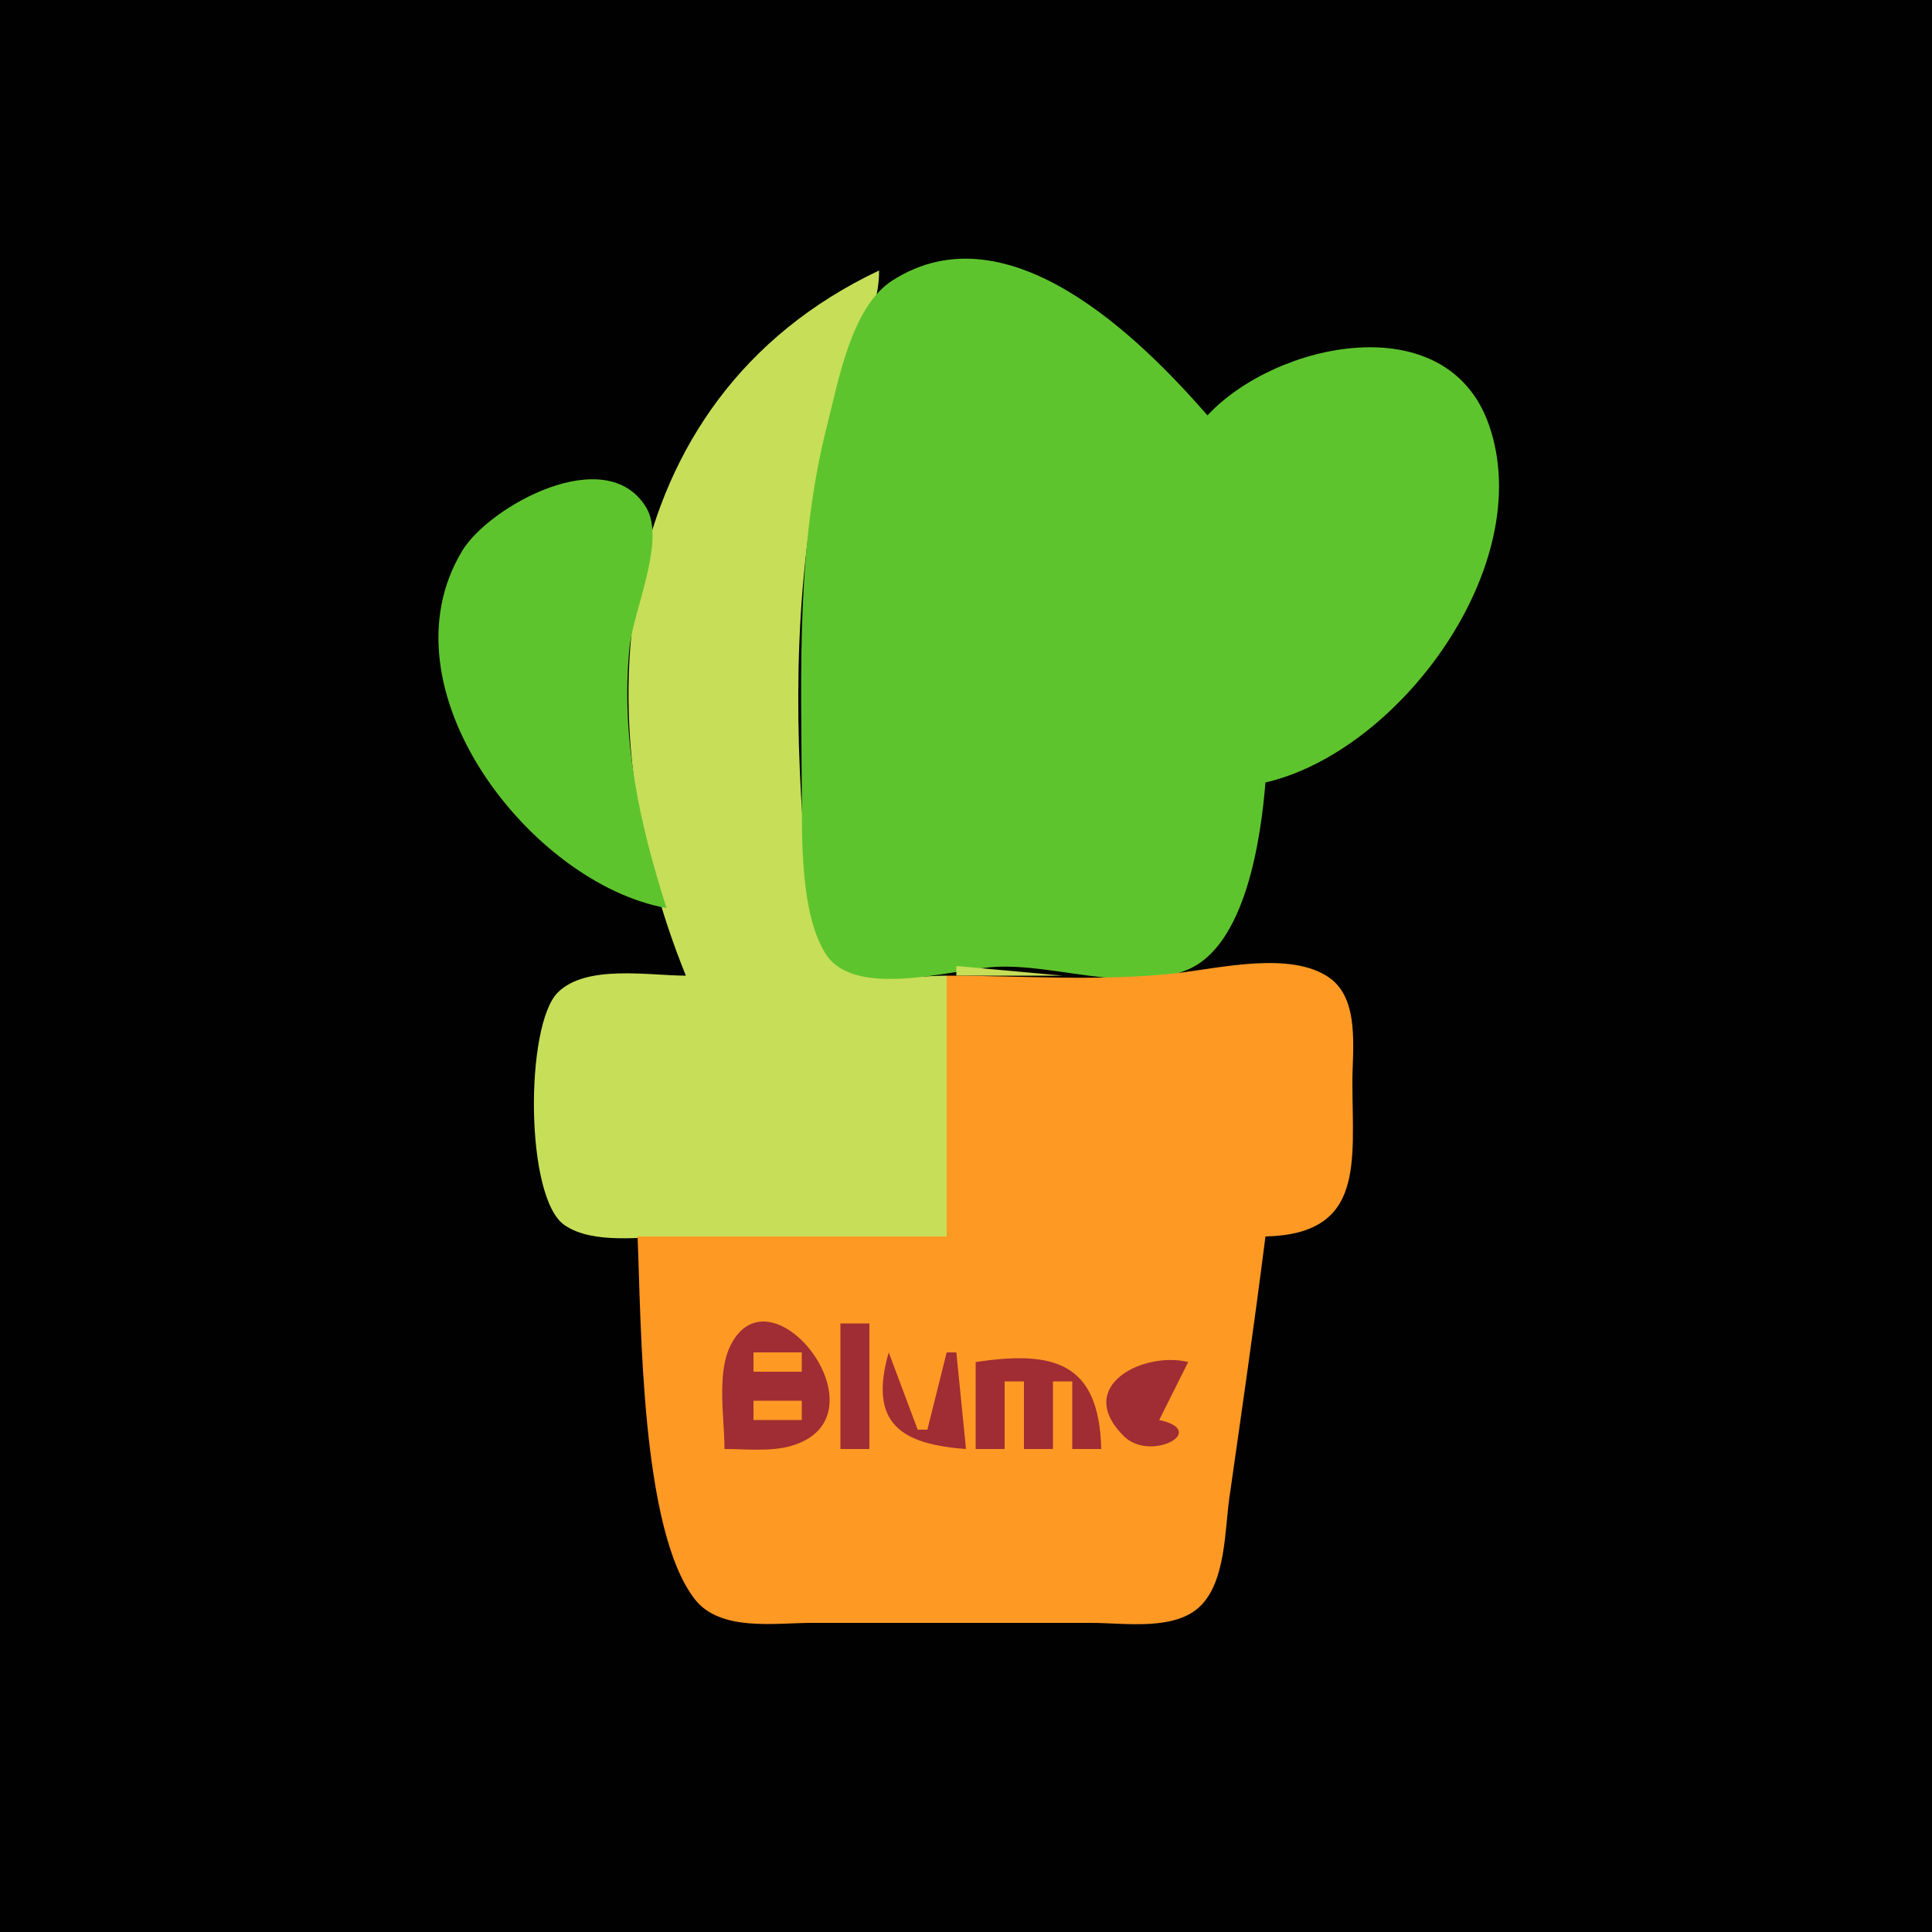
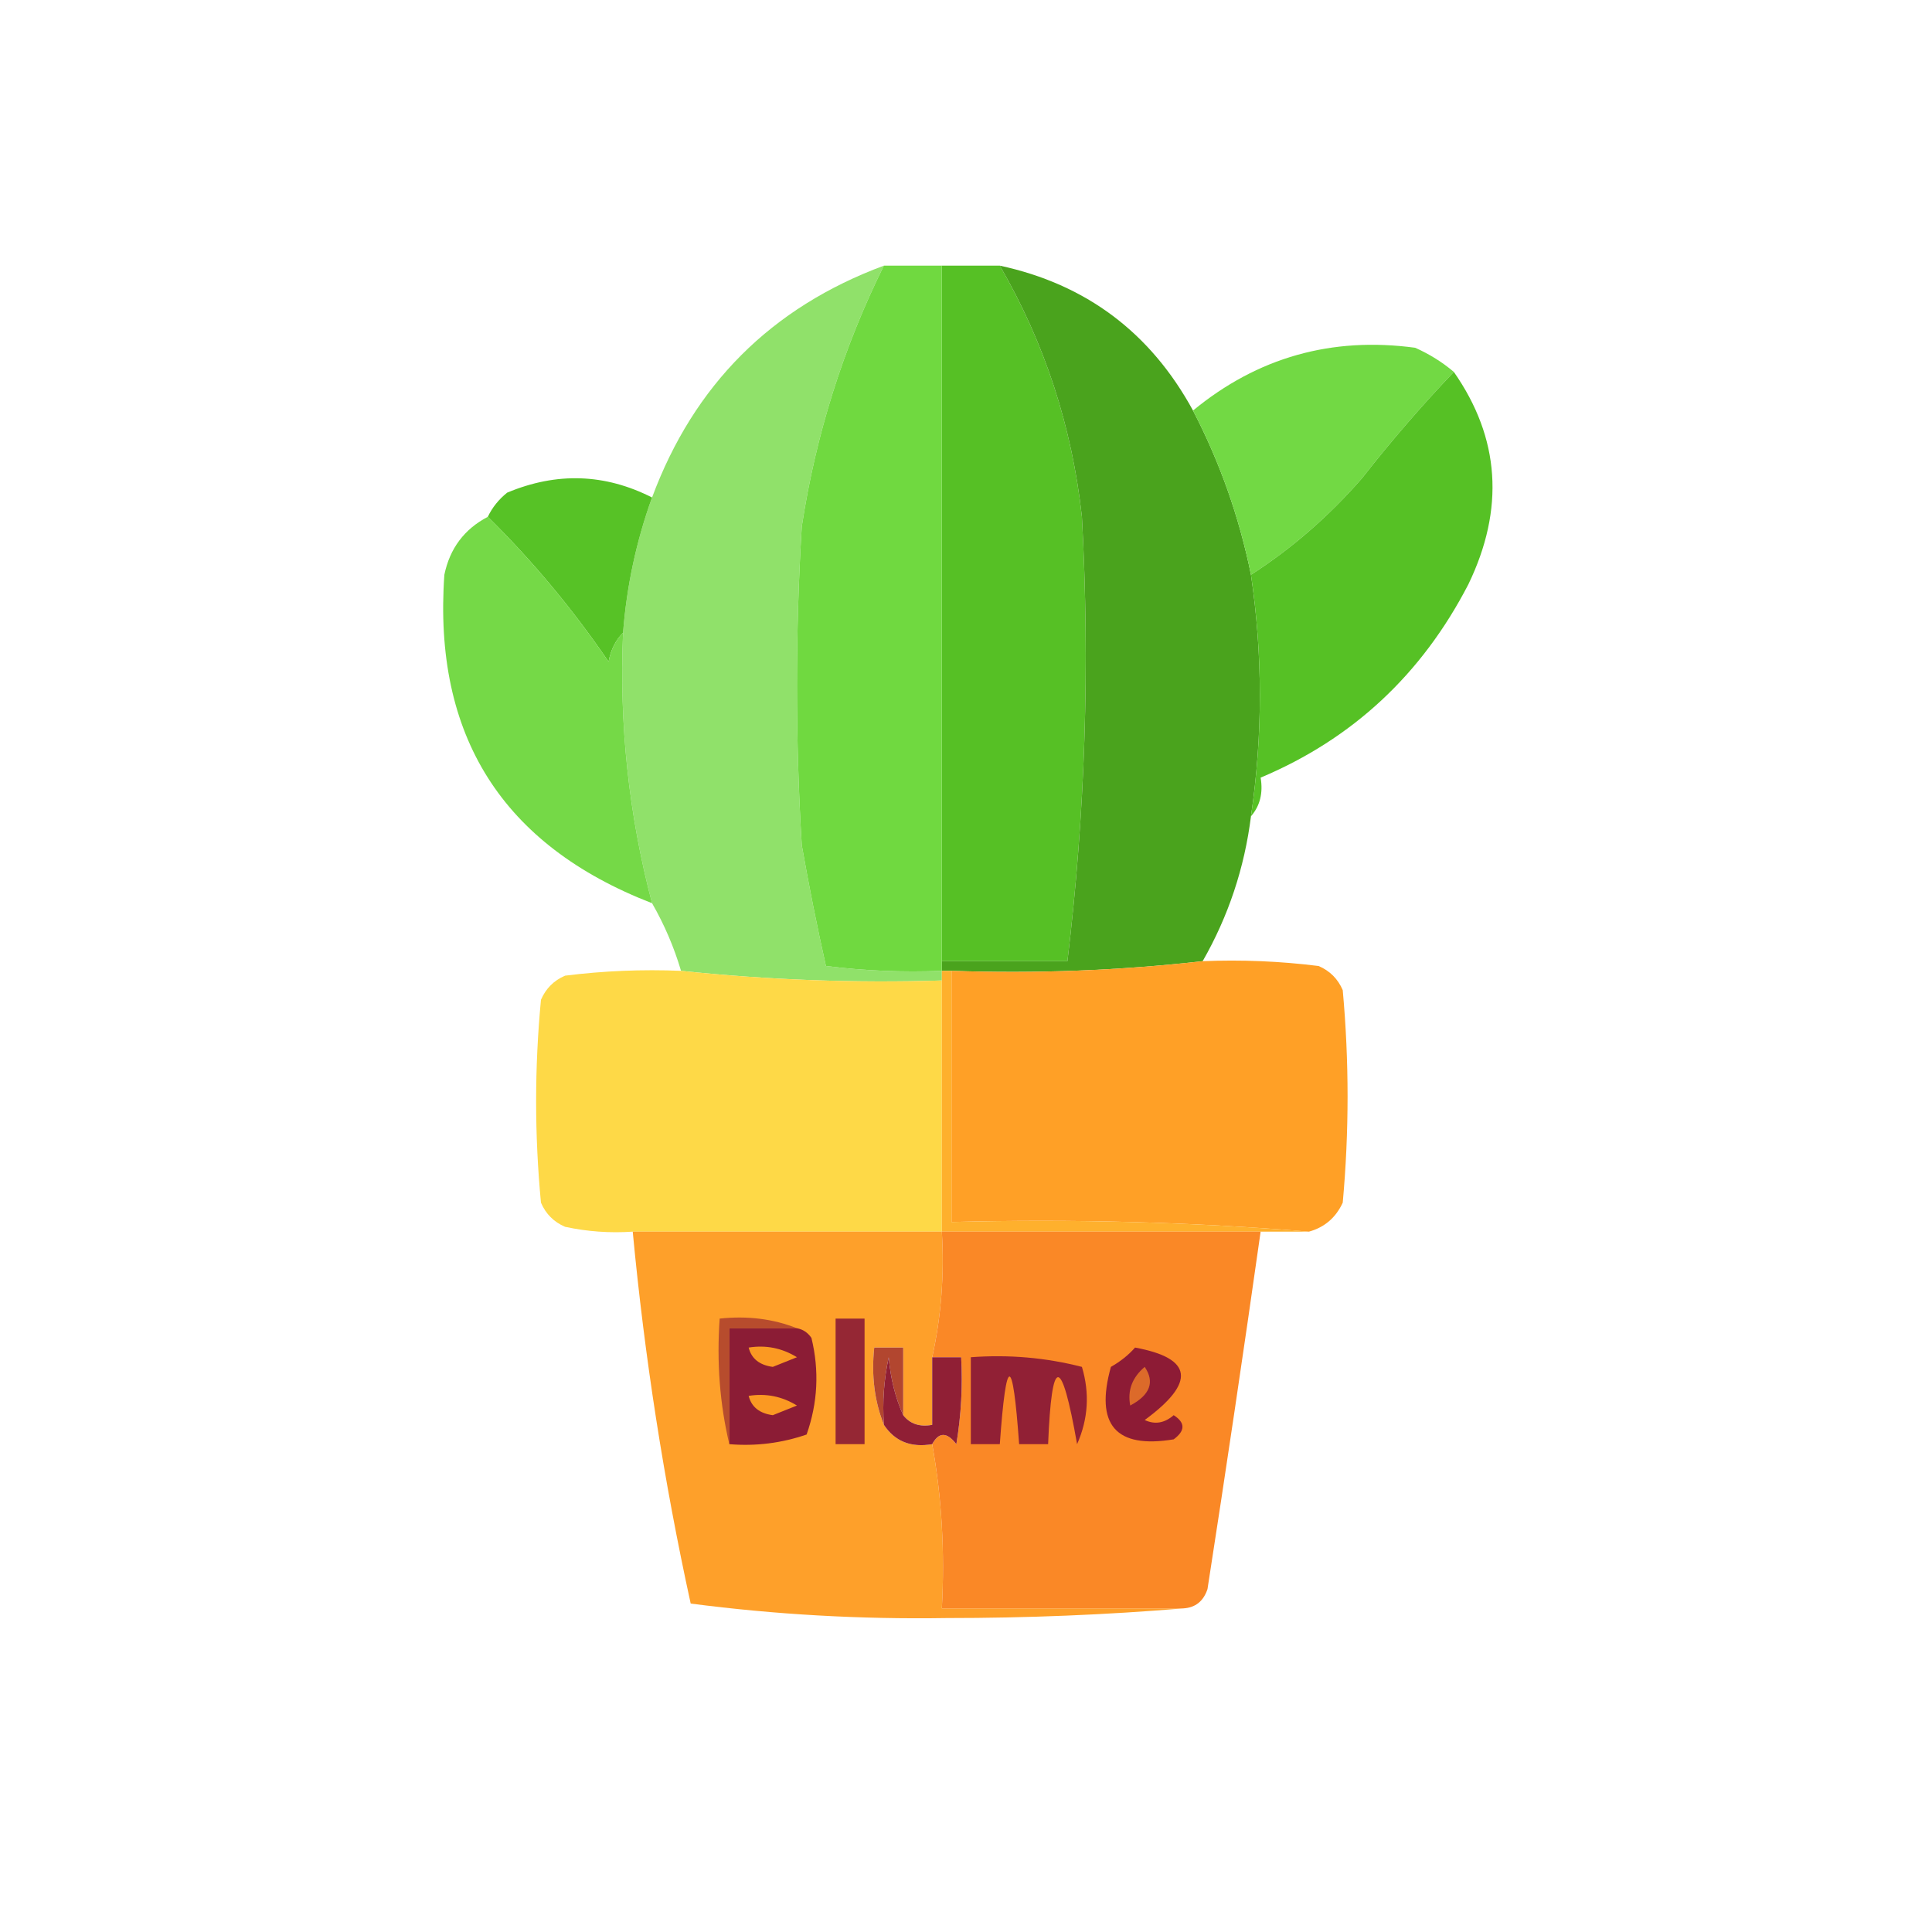
- <svg xmlns="http://www.w3.org/2000/svg" width="200" height="200">
-   <path style="fill:#010101; stroke:none;" d="M0 0L0 200L200 200L200 0L0 0z" />
-   <path style="fill:#c7de58; stroke:none;" d="M91 28C62.577 41.471 60.221 74.401 71 101C67.22 101 60.68 99.804 57.742 102.742C54.344 106.141 54.334 123.999 58.434 126.821C61.423 128.879 66.571 128 70 128L98 128L98 101C94.582 101 89.284 101.94 86.564 99.397C83.412 96.449 83.366 89.035 83.09 85C82.139 71.127 82.467 56.446 86.152 43C87.47 38.191 91.053 32.893 91 28z" />
-   <path style="fill:#5ec42e; stroke:none;" d="M131 81C144.84 77.824 159.188 58.531 154.146 44.015C149.803 31.512 131.997 35.449 125 43C118.183 35.196 104.424 21.339 92.39 29.028C88.125 31.753 86.791 39.462 85.63 44C82.433 56.496 82.939 69.207 83.001 82C83.024 86.778 82.84 94.495 85.434 98.682C88.415 103.494 98.495 100.348 103 100.093C109.253 99.74 116.849 102.872 122.895 100.397C128.978 97.906 130.533 86.714 131 81M69 94C66.18 85.181 64.239 76.321 65.171 67C65.547 63.232 68.969 55.937 66.882 52.514C62.726 45.698 50.63 52.432 47.858 57.005C39.198 71.287 54.986 91.501 69 94z" />
-   <path style="fill:#c7de58; stroke:none;" d="M99 100L99 101L110 101L99 100z" />
-   <path style="fill:#fe9924; stroke:none;" d="M98 101L98 128L66 128C66.388 137.028 66.316 158.382 71.938 165.566C74.571 168.93 80.252 168 84 168L113 168C116.379 168 121.601 168.868 124.262 166.258C126.894 163.675 126.784 158.403 127.271 155C128.555 146.016 129.861 137.003 131 128C141.328 127.75 140.003 120.345 140 112C139.999 108.624 140.797 103.403 137.566 101.179C133.625 98.466 126.375 100.198 122 100.715C114.137 101.642 105.912 101 98 101z" />
-   <path style="fill:#9f2d33; stroke:none;" d="M75 150C77.198 149.998 79.752 150.297 81.889 149.682C92.175 146.72 79.841 130.712 75.603 139.318C74.176 142.217 75 146.845 75 150M87 137L87 150L90 150L90 137L87 137z" />
-   <path style="fill:#fe9924; stroke:none;" d="M78 140L78 142L83 142L83 140L78 140z" />
-   <path style="fill:#9f2d33; stroke:none;" d="M92 140C89.895 147.345 93.259 149.504 100 150L99 140L98 140L96 148L95 148L92 140M101 141L101 150L104 150L104 143L106 143L106 150L109 150L109 143L111 143L111 150L114 150C113.783 141.025 109.113 139.776 101 141M120 147L123 141C118.44 139.85 111.103 143.454 116.333 148.667C119.075 151.399 125.226 148.122 120 147z" />
-   <path style="fill:#fe9924; stroke:none;" d="M118 143L117 146L118 143M78 145L78 147L83 147L83 145L78 145z" />
+ <svg xmlns="http://www.w3.org/2000/svg" version="1.1" width="200px" height="200px" style="shape-rendering:geometricPrecision; text-rendering:geometricPrecision; image-rendering:optimizeQuality; fill-rule:evenodd; clip-rule:evenodd">
+   <g>
+     <path style="opacity:0.998" fill="#56c025" d="M 97.5,27.5 C 99.5,27.5 101.5,27.5 103.5,27.5C 108.142,35.503 110.975,44.169 112,53.5C 112.842,68.888 112.342,84.222 110.5,99.5C 106.167,99.5 101.833,99.5 97.5,99.5C 97.5,75.5 97.5,51.5 97.5,27.5 Z" />
+   </g>
+   <g>
+     <path style="opacity:0.996" fill="#49a31c" d="M 103.5,27.5 C 112.43,29.424 119.097,34.424 123.5,42.5C 126.292,47.876 128.292,53.543 129.5,59.5C 130.725,67.809 130.725,76.142 129.5,84.5C 128.829,89.845 127.163,94.845 124.5,99.5C 115.918,100.47 107.251,100.803 98.5,100.5C 98.167,100.5 97.833,100.5 97.5,100.5C 97.5,100.167 97.5,99.833 97.5,99.5C 101.833,99.5 106.167,99.5 110.5,99.5C 112.342,84.222 112.842,68.888 112,53.5C 110.975,44.169 108.142,35.503 103.5,27.5 Z" />
+   </g>
+   <g>
+     <path style="opacity:0.99" fill="#8fe169" d="M 91.5,27.5 C 87.286,36.008 84.453,45.008 83,54.5C 82.333,65.5 82.333,76.5 83,87.5C 83.744,91.727 84.578,95.894 85.5,100C 89.486,100.499 93.486,100.666 97.5,100.5C 97.5,100.833 97.5,101.167 97.5,101.5C 88.447,101.778 79.447,101.444 70.5,100.5C 69.773,98.046 68.773,95.713 67.5,93.5C 65.088,84.34 64.088,75.007 64.5,65.5C 64.869,60.691 65.869,56.024 67.5,51.5C 71.837,39.83 79.837,31.83 91.5,27.5 Z" />
+   </g>
+   <g>
+     <path style="opacity:1" fill="#70d940" d="M 91.5,27.5 C 93.5,27.5 95.5,27.5 97.5,27.5C 97.5,51.5 97.5,75.5 97.5,99.5C 97.5,99.833 97.5,100.167 97.5,100.5C 93.486,100.666 89.486,100.499 85.5,100C 84.578,95.894 83.744,91.727 83,87.5C 82.333,76.5 82.333,65.5 83,54.5C 84.453,45.008 87.286,36.008 91.5,27.5 Z" />
+   </g>
+   <g>
+     <path style="opacity:0.974" fill="#6fd83f" d="M 150.5,38.5 C 147.169,41.999 144.002,45.666 141,49.5C 137.571,53.438 133.737,56.772 129.5,59.5C 128.292,53.543 126.292,47.876 123.5,42.5C 130.18,36.998 137.846,34.831 146.5,36C 147.984,36.662 149.317,37.495 150.5,38.5 Z" />
+   </g>
+   <g>
+     <path style="opacity:1" fill="#56c125" d="M 150.5,38.5 C 155.28,45.345 155.78,52.678 152,60.5C 147.172,69.833 140.006,76.499 130.5,80.5C 130.768,82.099 130.434,83.432 129.5,84.5C 130.725,76.142 130.725,67.809 129.5,59.5C 133.737,56.772 137.571,53.438 141,49.5C 144.002,45.666 147.169,41.999 150.5,38.5 Z" />
+   </g>
+   <g>
+     <path style="opacity:1" fill="#57c226" d="M 67.5,51.5 C 65.869,56.024 64.869,60.691 64.5,65.5C 63.732,66.263 63.232,67.263 63,68.5C 59.291,63.06 55.125,58.06 50.5,53.5C 50.953,52.542 51.62,51.708 52.5,51C 57.622,48.855 62.622,49.022 67.5,51.5 Z" />
+   </g>
+   <g>
+     <path style="opacity:0.961" fill="#70d840" d="M 50.5,53.5 C 55.125,58.06 59.291,63.06 63,68.5C 63.232,67.263 63.732,66.263 64.5,65.5C 64.088,75.007 65.088,84.34 67.5,93.5C 51.995,87.5 44.829,76.166 46,59.5C 46.566,56.771 48.066,54.771 50.5,53.5 Z" />
+   </g>
+   <g>
+     <path style="opacity:0.974" fill="#ff9e21" d="M 124.5,99.5 C 128.514,99.335 132.514,99.501 136.5,100C 137.667,100.5 138.5,101.333 139,102.5C 139.667,109.833 139.667,117.167 139,124.5C 138.28,126.056 137.113,127.056 135.5,127.5C 123.345,126.505 111.011,126.171 98.5,126.5C 98.5,117.833 98.5,109.167 98.5,100.5C 107.251,100.803 115.918,100.47 124.5,99.5 Z" />
+   </g>
+   <g>
+     <path style="opacity:0.978" fill="#fed843" d="M 70.5,100.5 C 79.447,101.444 88.447,101.778 97.5,101.5C 97.5,110.167 97.5,118.833 97.5,127.5C 86.833,127.5 76.167,127.5 65.5,127.5C 63.143,127.663 60.81,127.497 58.5,127C 57.333,126.5 56.5,125.667 56,124.5C 55.333,117.5 55.333,110.5 56,103.5C 56.5,102.333 57.333,101.5 58.5,101C 62.486,100.501 66.486,100.334 70.5,100.5 Z" />
+   </g>
+   <g>
+     <path style="opacity:0.999" fill="#feb02d" d="M 97.5,100.5 C 97.833,100.5 98.167,100.5 98.5,100.5C 98.5,109.167 98.5,117.833 98.5,126.5C 111.011,126.171 123.345,126.505 135.5,127.5C 133.833,127.5 132.167,127.5 130.5,127.5C 119.5,127.5 108.5,127.5 97.5,127.5C 97.5,118.833 97.5,110.167 97.5,101.5C 97.5,101.167 97.5,100.833 97.5,100.5 Z" />
+   </g>
+   <g>
+     <path style="opacity:0.963" fill="#fe9d22" d="M 65.5,127.5 C 76.167,127.5 86.833,127.5 97.5,127.5C 97.769,131.931 97.436,136.265 96.5,140.5C 96.5,142.833 96.5,145.167 96.5,147.5C 95.209,147.737 94.209,147.404 93.5,146.5C 93.5,144.167 93.5,141.833 93.5,139.5C 92.5,139.5 91.5,139.5 90.5,139.5C 90.194,142.385 90.527,145.052 91.5,147.5C 92.635,149.213 94.302,149.88 96.5,149.5C 97.489,154.975 97.822,160.642 97.5,166.5C 105.833,166.5 114.167,166.5 122.5,166.5C 114.507,167.166 106.34,167.5 98,167.5C 89.07,167.64 80.237,167.14 71.5,166C 68.727,153.327 66.727,140.494 65.5,127.5 Z" />
+   </g>
+   <g>
+     <path style="opacity:1" fill="#fa8826" d="M 97.5,127.5 C 108.5,127.5 119.5,127.5 130.5,127.5C 128.75,139.835 126.916,152.168 125,164.5C 124.583,165.756 123.75,166.423 122.5,166.5C 114.167,166.5 105.833,166.5 97.5,166.5C 97.822,160.642 97.489,154.975 96.5,149.5C 97.189,148.226 98.023,148.226 99,149.5C 99.498,146.518 99.665,143.518 99.5,140.5C 98.5,140.5 97.5,140.5 96.5,140.5C 97.436,136.265 97.769,131.931 97.5,127.5 Z" />
+   </g>
+   <g>
+     <path style="opacity:1" fill="#952734" d="M 86.5,136.5 C 87.5,136.5 88.5,136.5 89.5,136.5C 89.5,140.833 89.5,145.167 89.5,149.5C 88.5,149.5 87.5,149.5 86.5,149.5C 86.5,145.167 86.5,140.833 86.5,136.5 Z" />
+   </g>
+   <g>
+     <path style="opacity:1" fill="#b74c2d" d="M 82.5,137.5 C 80.167,137.5 77.833,137.5 75.5,137.5C 75.5,141.5 75.5,145.5 75.5,149.5C 74.515,145.366 74.182,141.032 74.5,136.5C 77.385,136.194 80.052,136.527 82.5,137.5 Z" />
+   </g>
+   <g>
+     <path style="opacity:1" fill="#8b1c35" d="M 82.5,137.5 C 83.117,137.611 83.617,137.944 84,138.5C 84.824,141.882 84.657,145.216 83.5,148.5C 80.916,149.393 78.249,149.726 75.5,149.5C 75.5,145.5 75.5,141.5 75.5,137.5C 77.833,137.5 80.167,137.5 82.5,137.5 Z" />
+   </g>
+   <g>
+     <path style="opacity:1" fill="#fb9922" d="M 77.5,139.5 C 79.288,139.215 80.955,139.548 82.5,140.5C 81.667,140.833 80.833,141.167 80,141.5C 78.624,141.316 77.791,140.649 77.5,139.5 Z" />
+   </g>
+   <g>
+     <path style="opacity:1" fill="#b2462f" d="M 93.5,146.5 C 92.691,144.708 92.191,142.708 92,140.5C 91.503,142.81 91.337,145.143 91.5,147.5C 90.527,145.052 90.194,142.385 90.5,139.5C 91.5,139.5 92.5,139.5 93.5,139.5C 93.5,141.833 93.5,144.167 93.5,146.5 Z" />
+   </g>
+   <g>
+     <path style="opacity:1" fill="#901f35" d="M 93.5,146.5 C 94.209,147.404 95.209,147.737 96.5,147.5C 96.5,145.167 96.5,142.833 96.5,140.5C 97.5,140.5 98.5,140.5 99.5,140.5C 99.665,143.518 99.498,146.518 99,149.5C 98.023,148.226 97.189,148.226 96.5,149.5C 94.302,149.88 92.635,149.213 91.5,147.5C 91.337,145.143 91.503,142.81 92,140.5C 92.191,142.708 92.691,144.708 93.5,146.5 Z" />
+   </g>
+   <g>
+     <path style="opacity:1" fill="#912035" d="M 100.5,140.5 C 104.437,140.207 108.27,140.54 112,141.5C 112.818,144.227 112.652,146.894 111.5,149.5C 109.873,140.256 108.873,140.256 108.5,149.5C 107.5,149.5 106.5,149.5 105.5,149.5C 104.833,140.167 104.167,140.167 103.5,149.5C 102.5,149.5 101.5,149.5 100.5,149.5C 100.5,146.5 100.5,143.5 100.5,140.5 Z" />
+   </g>
+   <g>
+     <path style="opacity:1" fill="#8d1b35" d="M 117.5,139.5 C 123.483,140.6 123.816,143.1 118.5,147C 119.549,147.492 120.549,147.326 121.5,146.5C 122.711,147.274 122.711,148.107 121.5,149C 115.498,149.993 113.332,147.493 115,141.5C 115.995,140.934 116.828,140.267 117.5,139.5 Z" />
+   </g>
+   <g>
+     <path style="opacity:1" fill="#dc6a2a" d="M 118.5,141.5 C 119.559,143.07 119.059,144.403 117,145.5C 116.7,143.934 117.2,142.601 118.5,141.5 Z" />
+   </g>
+   <g>
+     <path style="opacity:1" fill="#fb9922" d="M 77.5,144.5 C 79.288,144.215 80.955,144.548 82.5,145.5C 81.667,145.833 80.833,146.167 80,146.5C 78.624,146.316 77.791,145.649 77.5,144.5 Z" />
+   </g>
</svg>
